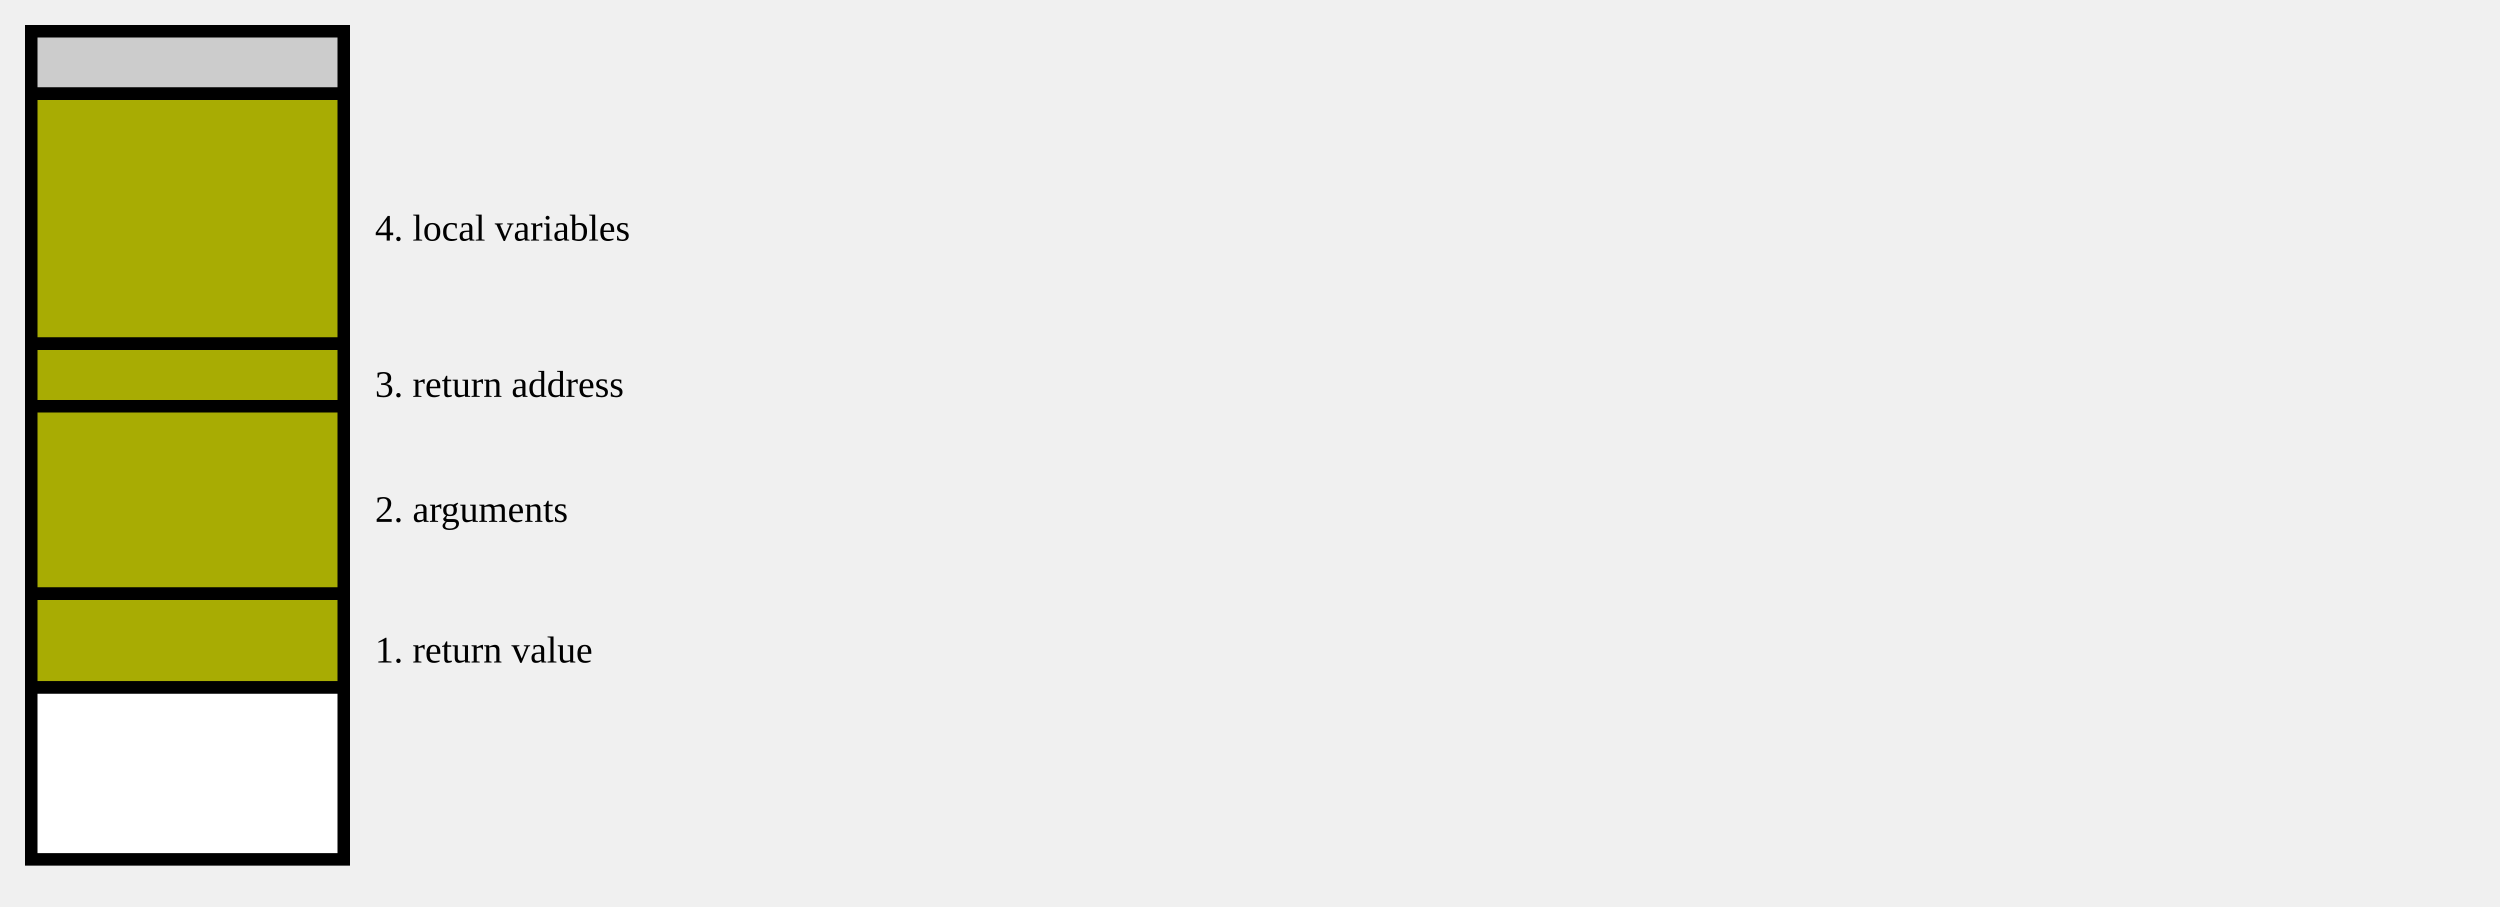
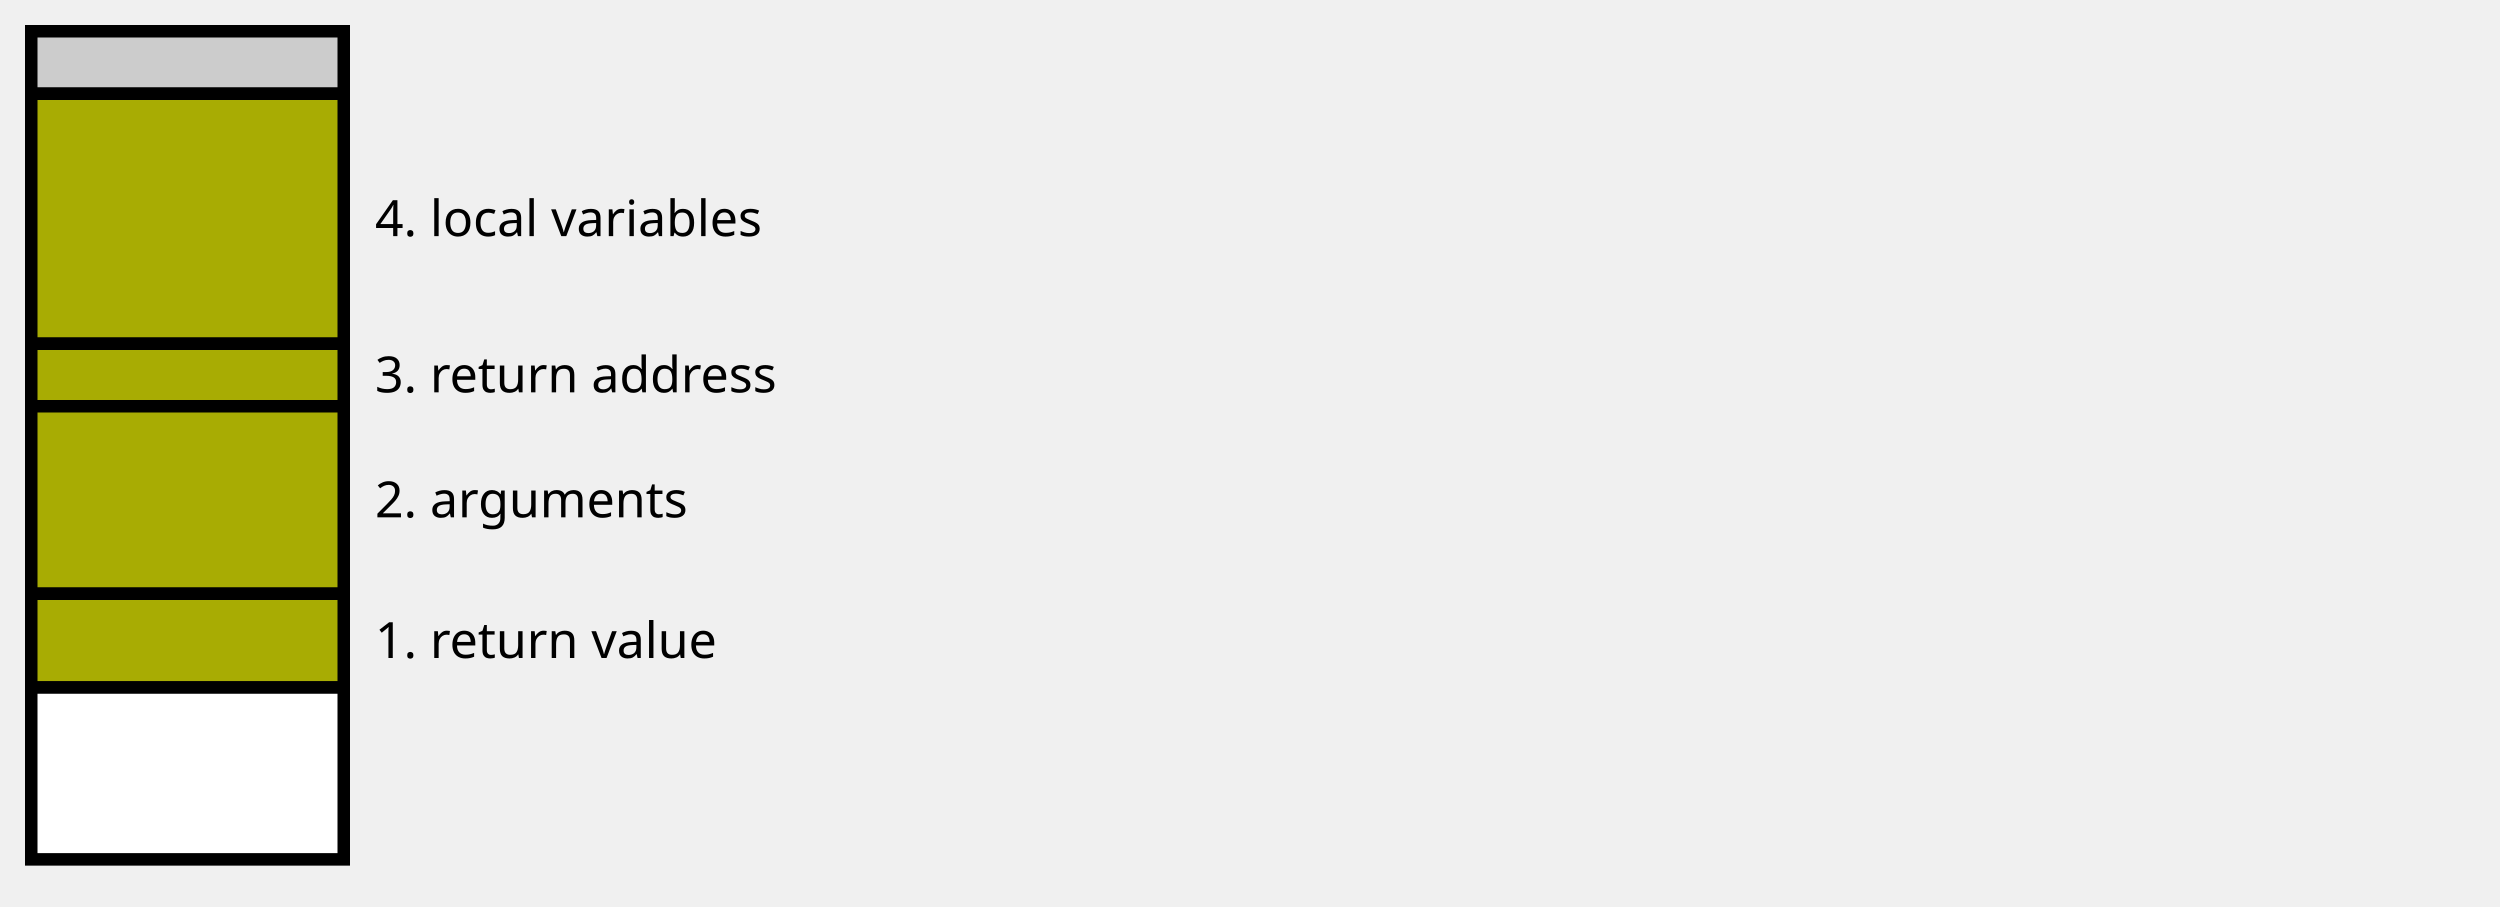
<svg xmlns="http://www.w3.org/2000/svg" id="svg20250511-1-box" width="100%" viewBox="0 0 800 290">
  <style>
    #svg20250511-1-box {
      border: 1px solid #e8e8e8;
      background-color: #f5f5f5;
    }
    .svg20250511-1-l1 {
      stroke: #000000;
      stroke-width: 2;
      fill: none;
    }
    .svg20250511-1-l2 {
      stroke: #000000;
      stroke-width: 2;
      fill: none;
      stroke-dasharray: 5;
    }
    .svg20250511-1-task_white {
      stroke: #000000;
      stroke-width: 4;
      fill: #ffffff;
    }
    .svg20250511-1-task_grey {
      stroke: #000000;
      stroke-width: 4;
      fill: #cccccc;
    }
    .svg20250511-1-task_green {
      stroke: #000000;
      stroke-width: 4;
      fill: #a8ac03;
    }
+     .svg20250511-1-t1 {
+       font-family: sans-serif;
+       font-size: 16px;
+       dominant-baseline: middle;
+     }
  </style>
  <rect x="10" y="10" width="100" height="20" class="svg20250511-1-task_grey" />
  <rect x="10" y="30" width="100" height="80" class="svg20250511-1-task_green" />
  <rect x="10" y="110" width="100" height="20" class="svg20250511-1-task_green" />
  <rect x="10" y="130" width="100" height="60" class="svg20250511-1-task_green" />
  <rect x="10" y="190" width="100" height="30" class="svg20250511-1-task_green" />
  <rect x="10" y="220" width="100" height="55" class="svg20250511-1-task_white" />
-   <text class="svg20250511-1-t1" x="120" y="212">1. return value</text>
-   <text class="svg20250511-1-t1" x="120" y="167">2. arguments</text>
-   <text class="svg20250511-1-t1" x="120" y="127">3. return address</text>
-   <text class="svg20250511-1-t1" x="120" y="77">4. local variables</text>
+   <text class="svg20250511-1-t1" x="120" y="205">1. return value</text>
+   <text class="svg20250511-1-t1" x="120" y="160">2. arguments</text>
+   <text class="svg20250511-1-t1" x="120" y="120">3. return address</text>
+   <text class="svg20250511-1-t1" x="120" y="70">4. local variables</text>
</svg>
